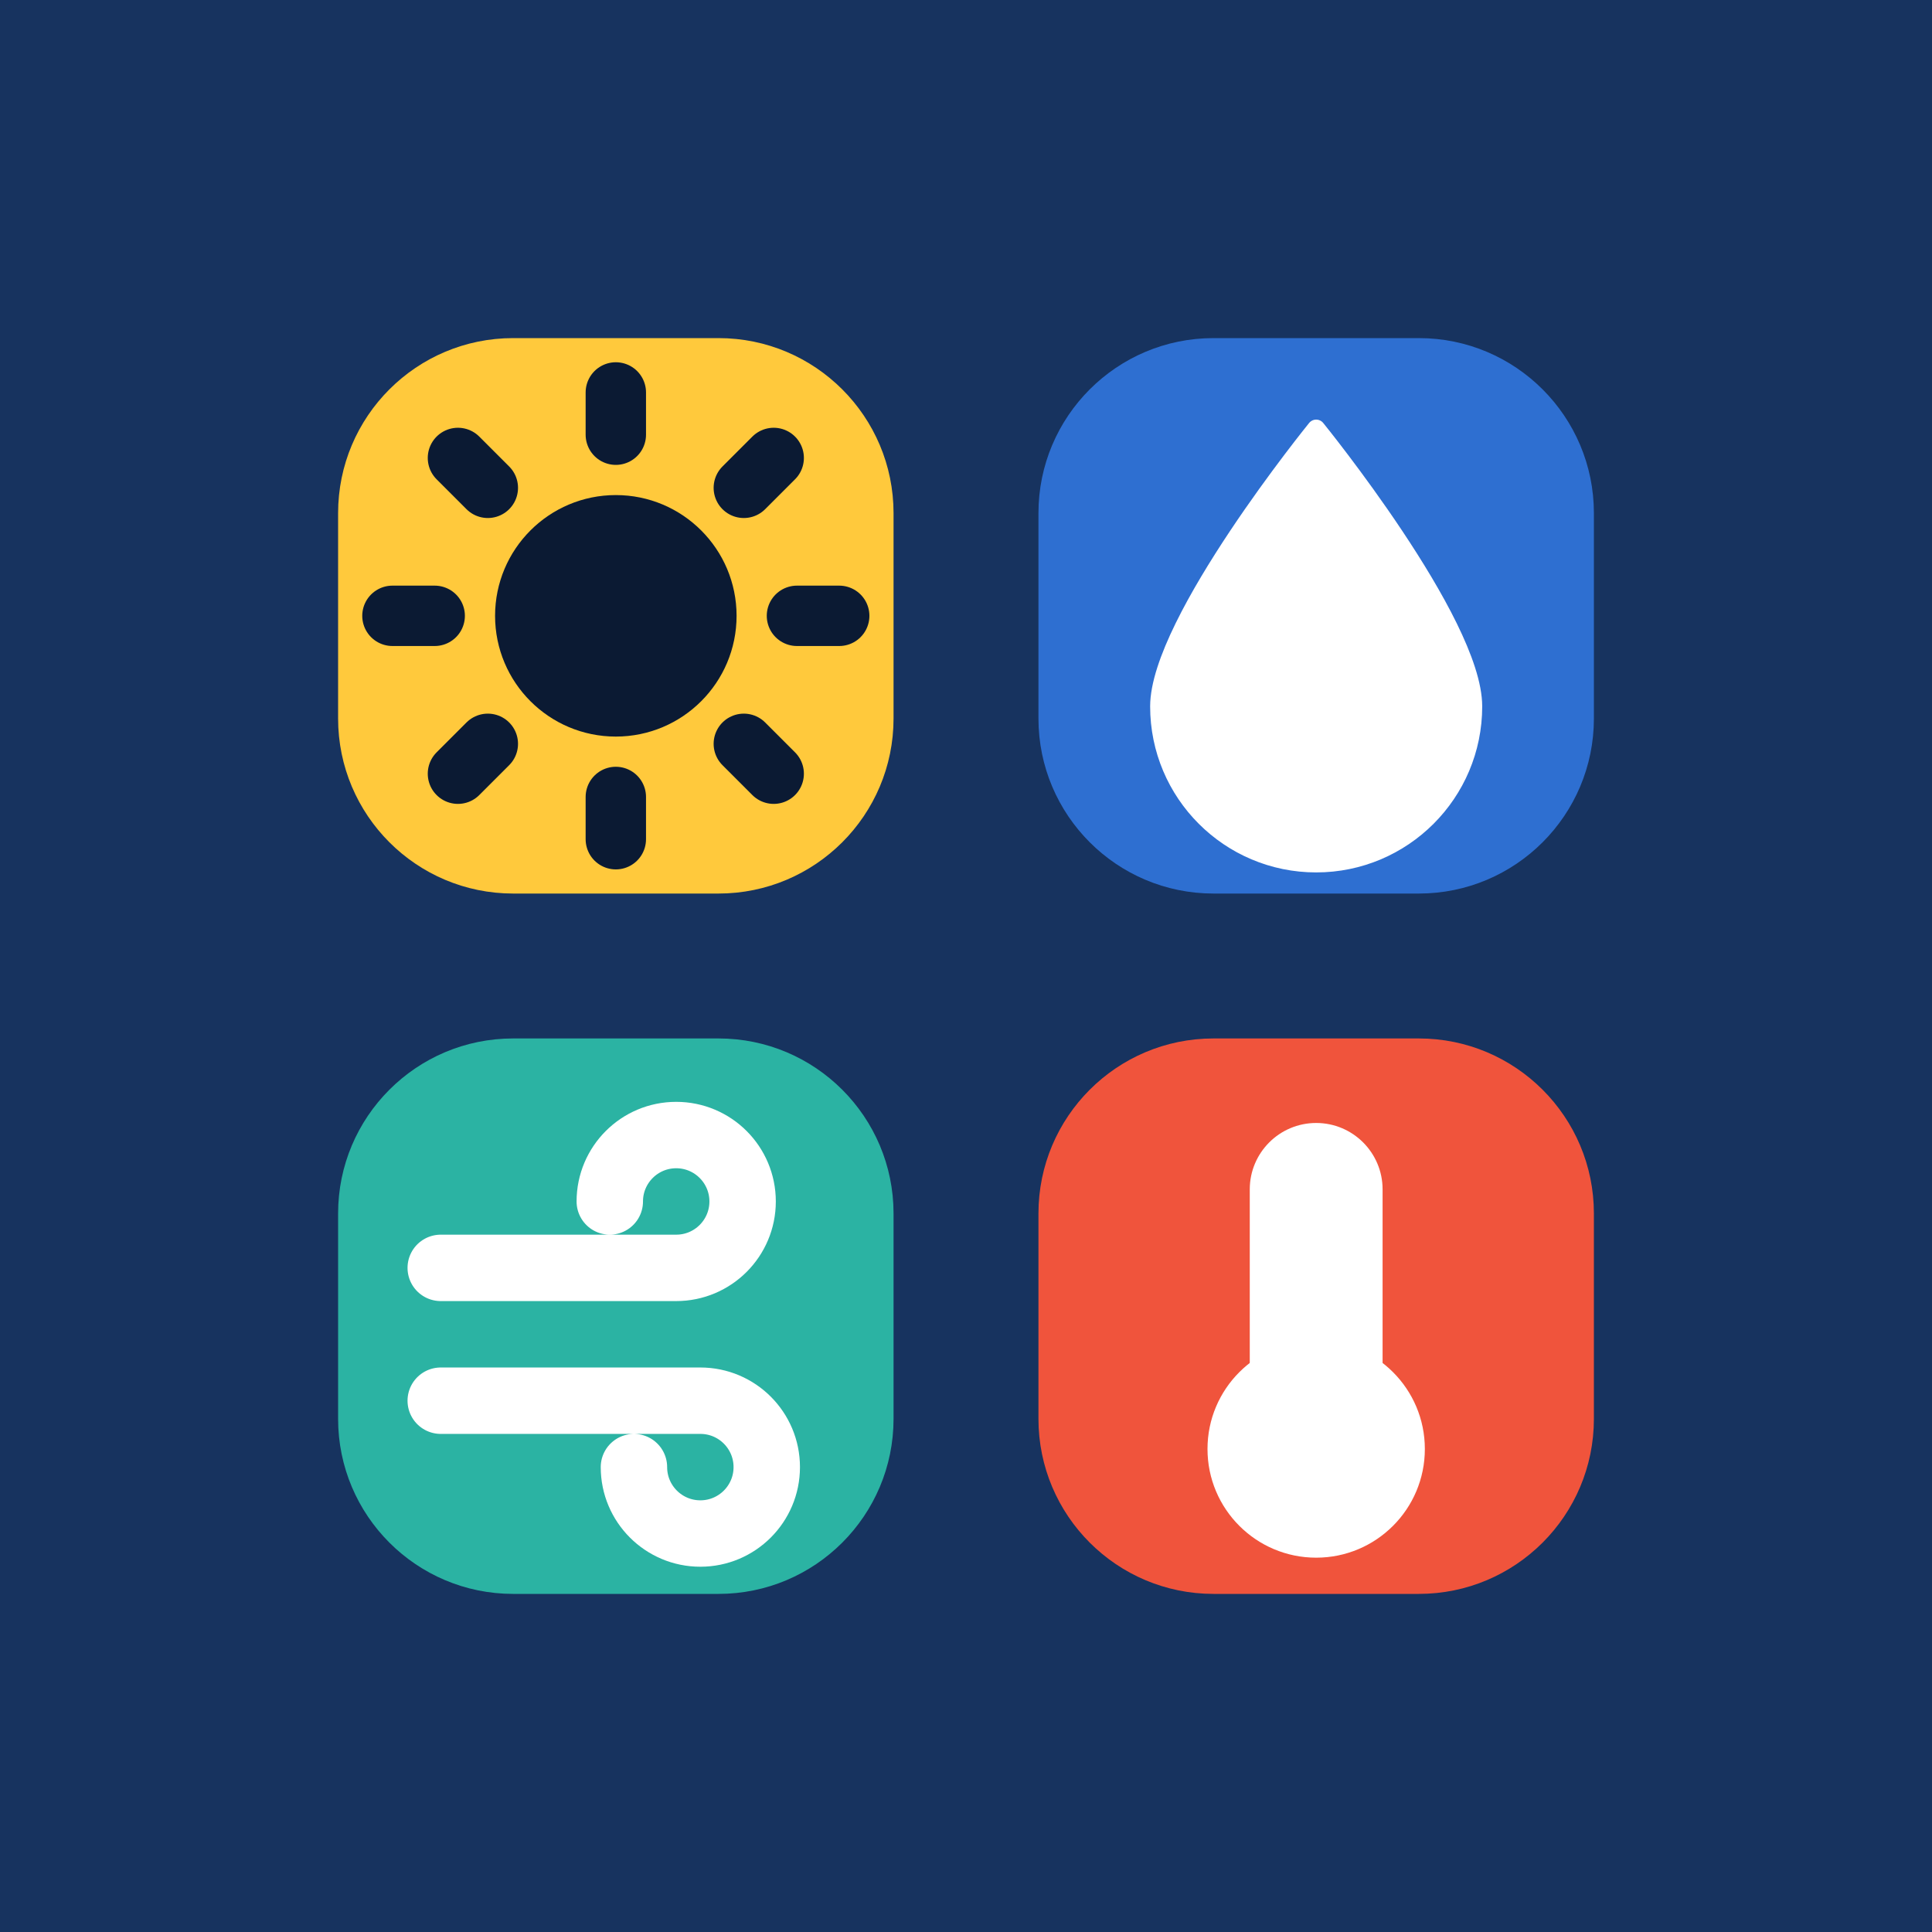
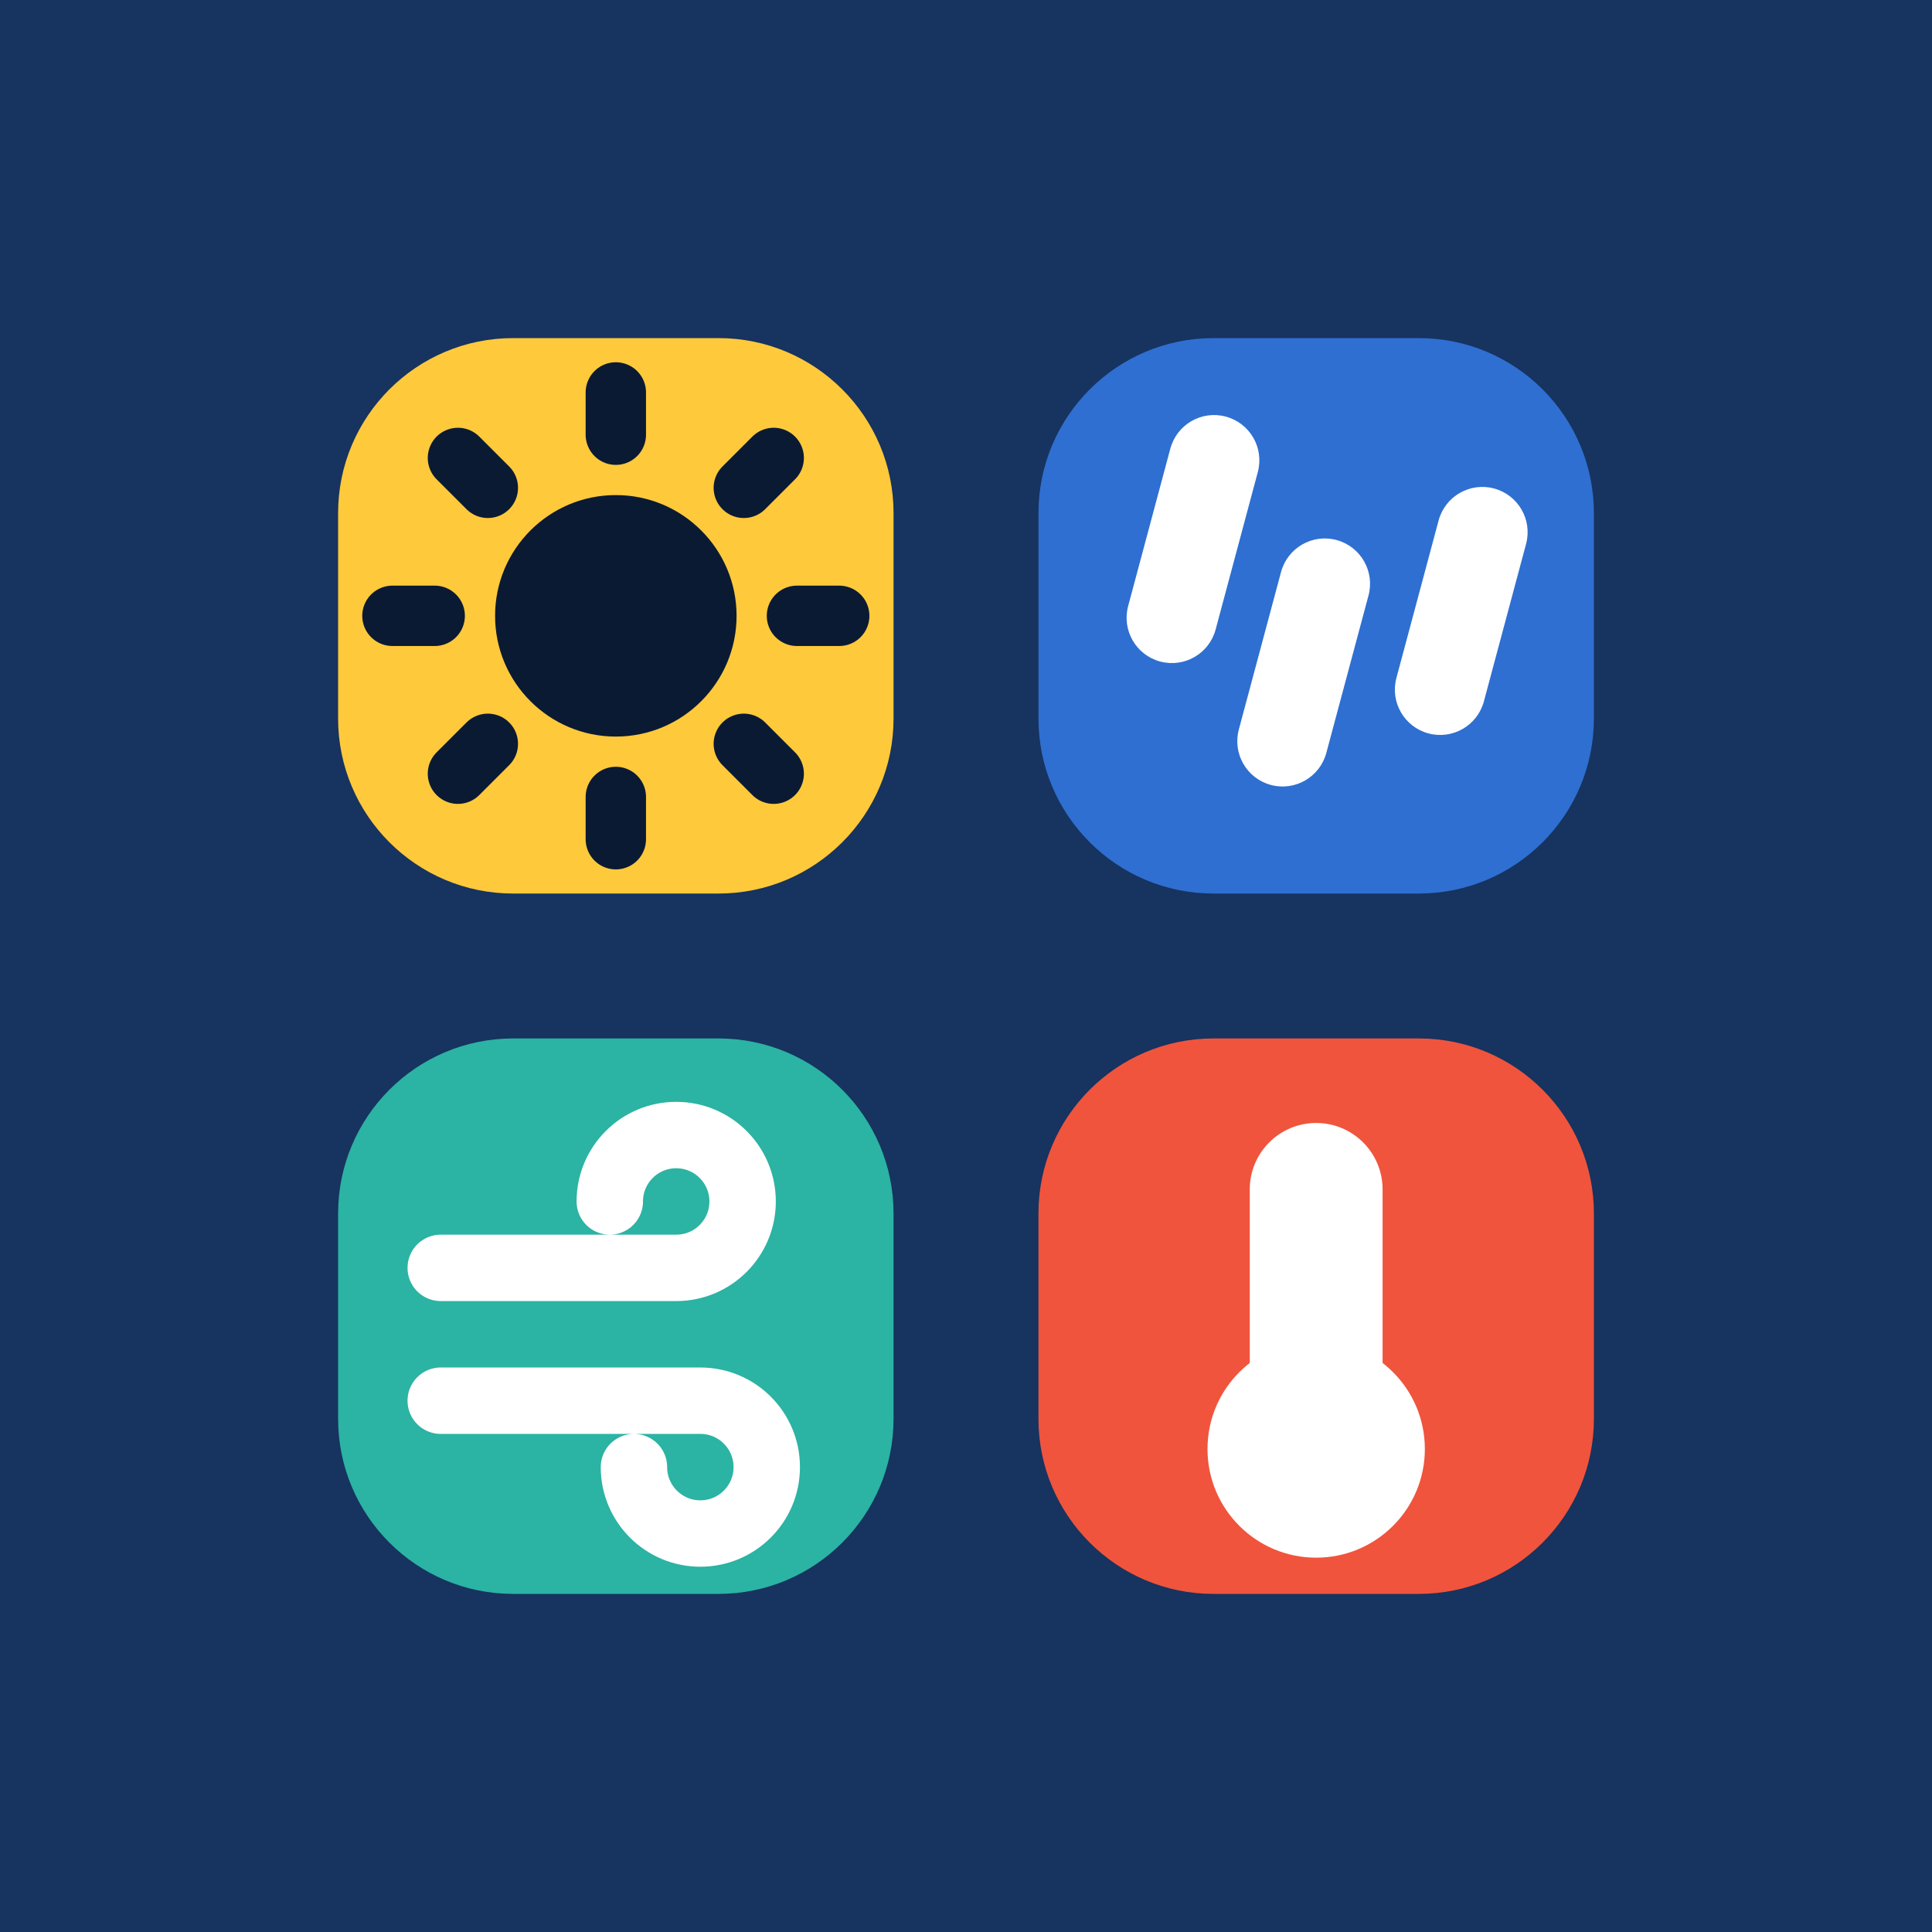
<svg xmlns="http://www.w3.org/2000/svg" viewBox="0 0 512 512" width="512" height="512">
  <rect width="512" height="512" fill="#17335F" />
  <g transform="translate(51.2 51.2) scale(0.8)">
    <g transform="translate(48 48)">
      <rect width="184" height="184" rx="58" fill="#FFC93C" />
      <circle cx="92" cy="92" r="40" fill="#0B1A33" />
      <path d="M152.0 92.0L166.0 92.0M134.4 134.4L144.3 144.3M92.0 152.0L92.0 166.0M49.6 134.4L39.7 144.3M32.0 92.0L18.0 92.0M49.6 49.6L39.7 39.7M92.0 32.0L92.0 18.0M134.4 49.6L144.3 39.7" stroke="#0B1A33" stroke-width="20" stroke-linecap="round" />
    </g>
    <g transform="translate(280 48)">
      <rect width="184" height="184" rx="58" fill="#2E6FD1" />
-       <path d="M92 30C92 30 144 94 144 122A52 52 0 0 1 40 122C40 94 92 30 92 30Z" fill="#FFFFFF" stroke="#FFFFFF" stroke-width="6" stroke-linejoin="round" />
+       <g fill="#FFFFFF" transform="rotate(15 92 92)">
+         <rect x="31" y="36" width="30" height="84" rx="15" />
+         <rect x="77" y="66" width="30" height="84" rx="15" />
+         <rect x="123" y="36" width="30" height="84" rx="15" />
+       </g>
    </g>
    <g transform="translate(48 280)">
      <rect width="184" height="184" rx="58" fill="#2BB3A3" />
      <g fill="none" stroke="#FFFFFF" stroke-width="22" stroke-linecap="round">
        <path d="M34 76H112a22 22 0 1 0 -22 -22" />
        <path d="M34 120H120a22 22 0 1 1 -22 22" />
      </g>
    </g>
    <g transform="translate(280 280)">
      <rect width="184" height="184" rx="58" fill="#F0543C" />
      <rect x="70" y="28" width="44" height="104" rx="22" fill="#FFFFFF" />
      <circle cx="92" cy="136" r="36" fill="#FFFFFF" />
    </g>
  </g>
</svg>
